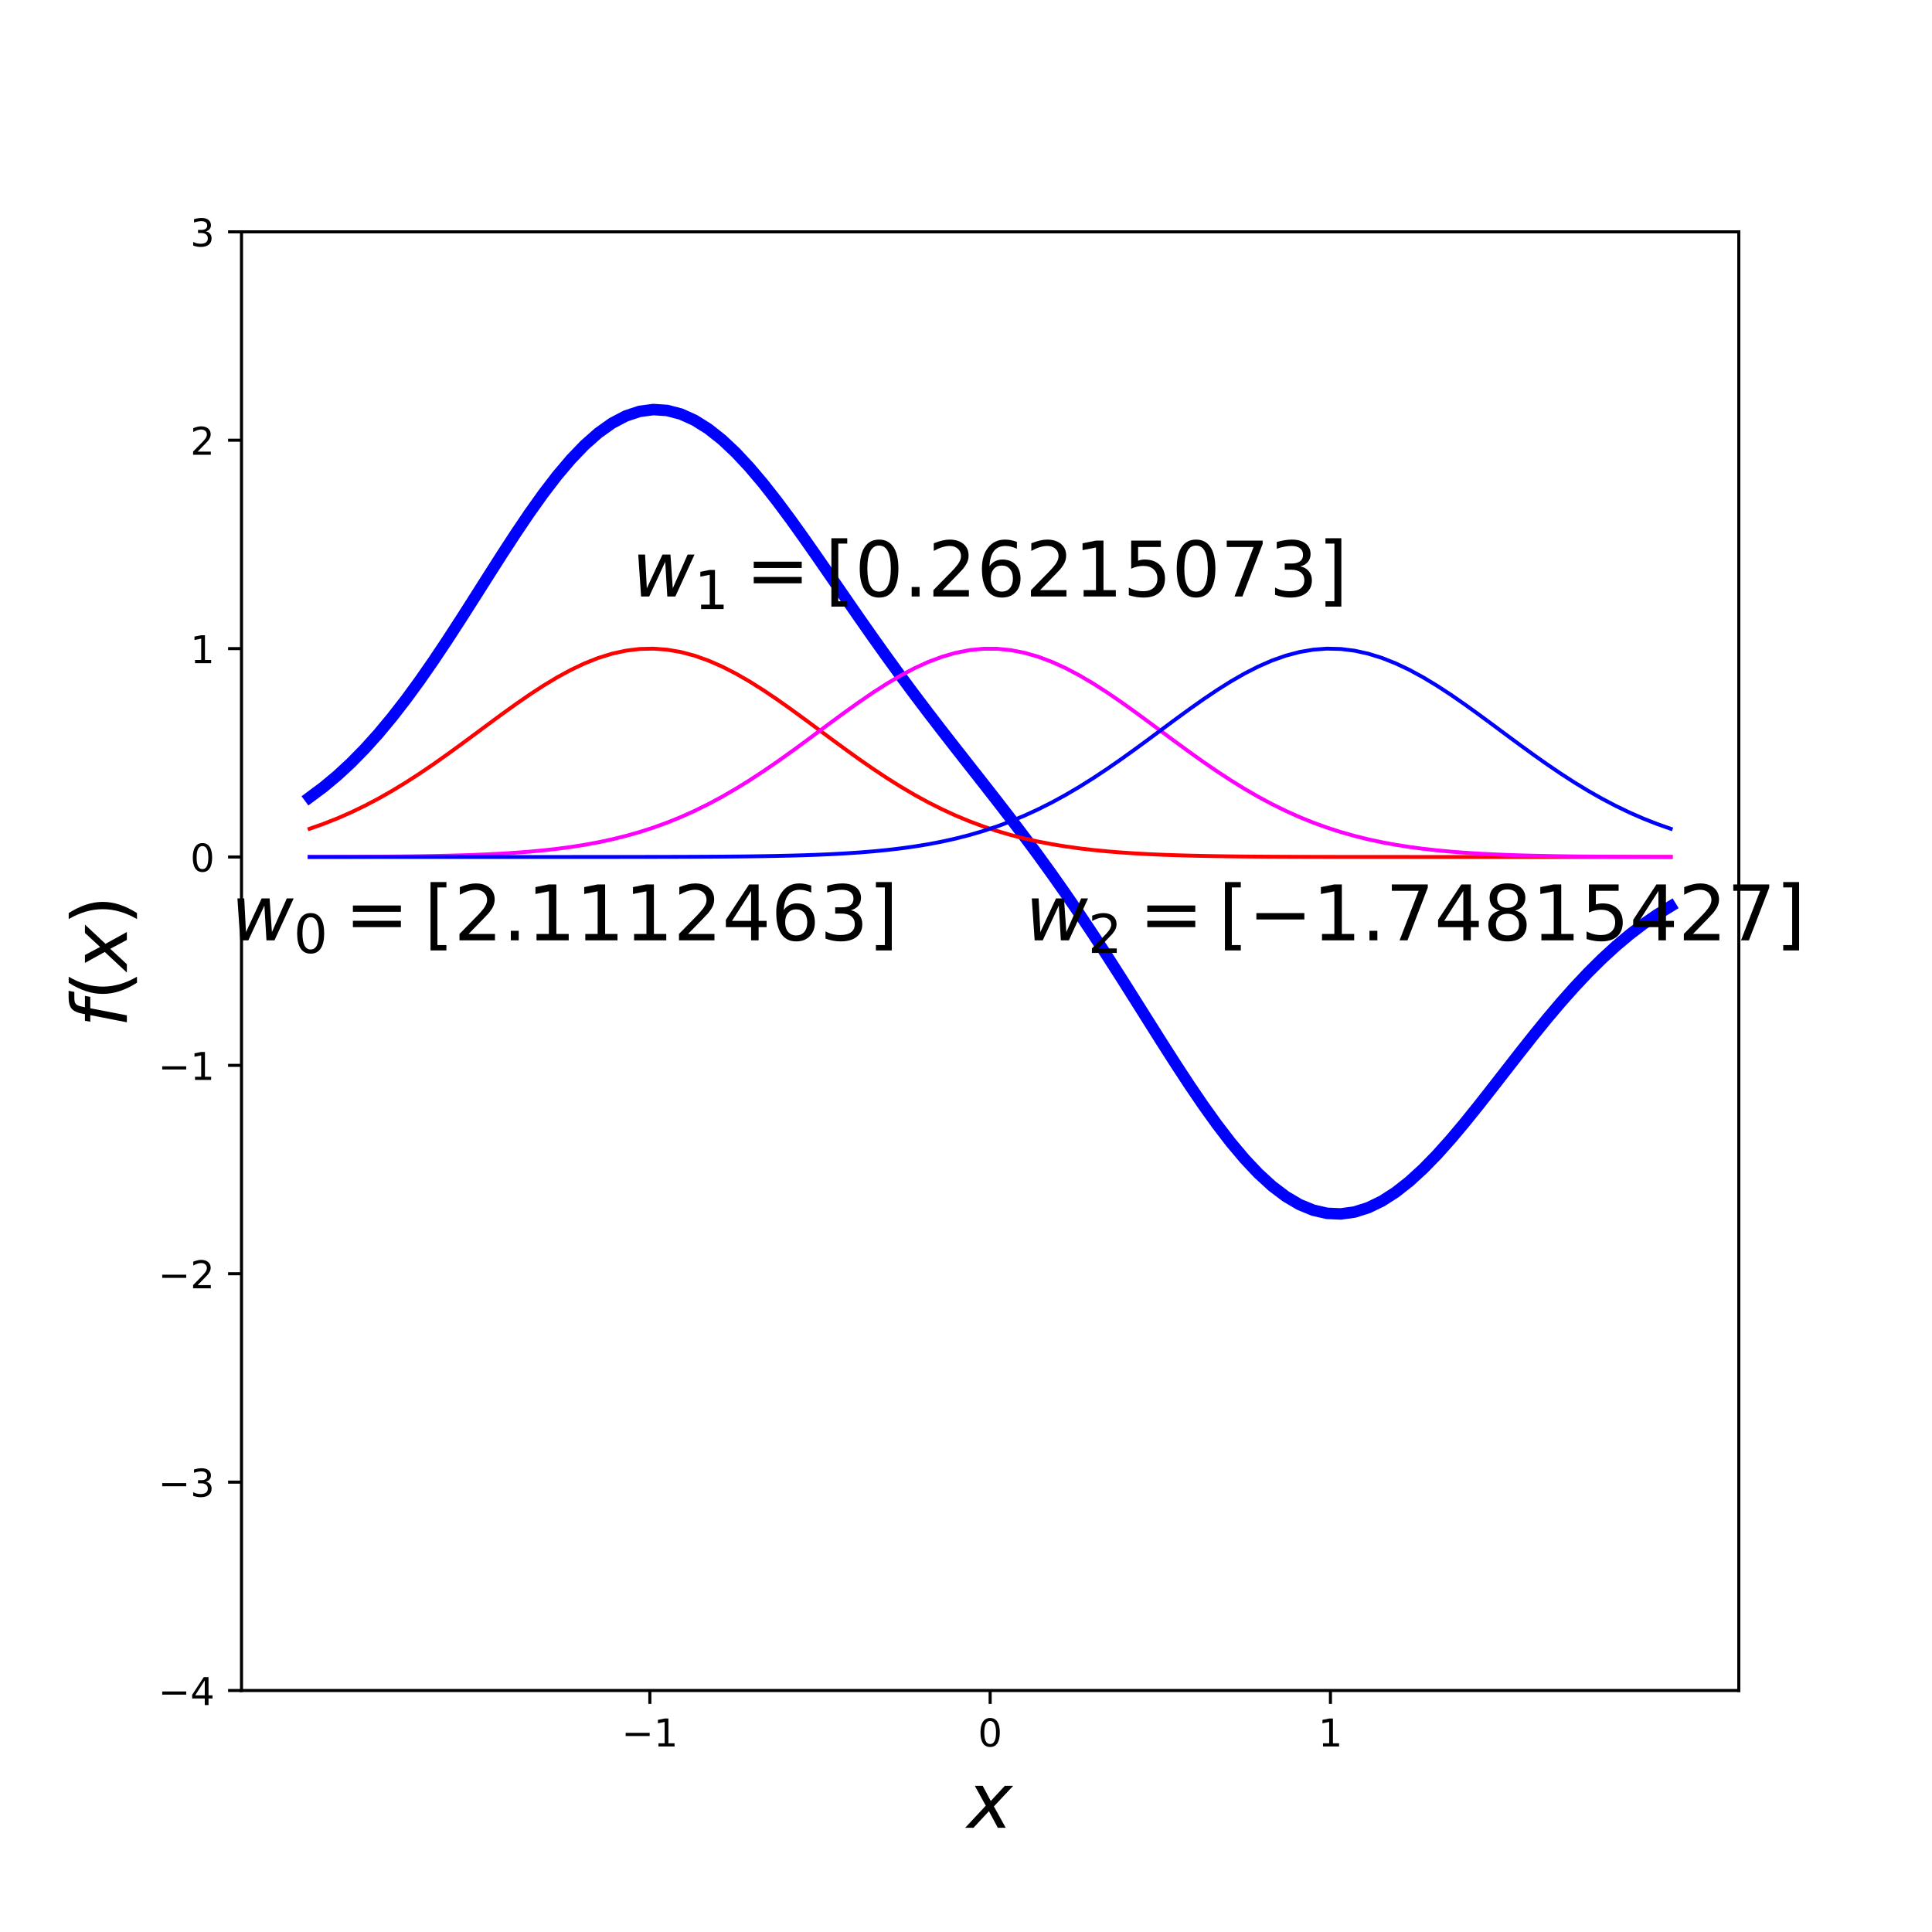
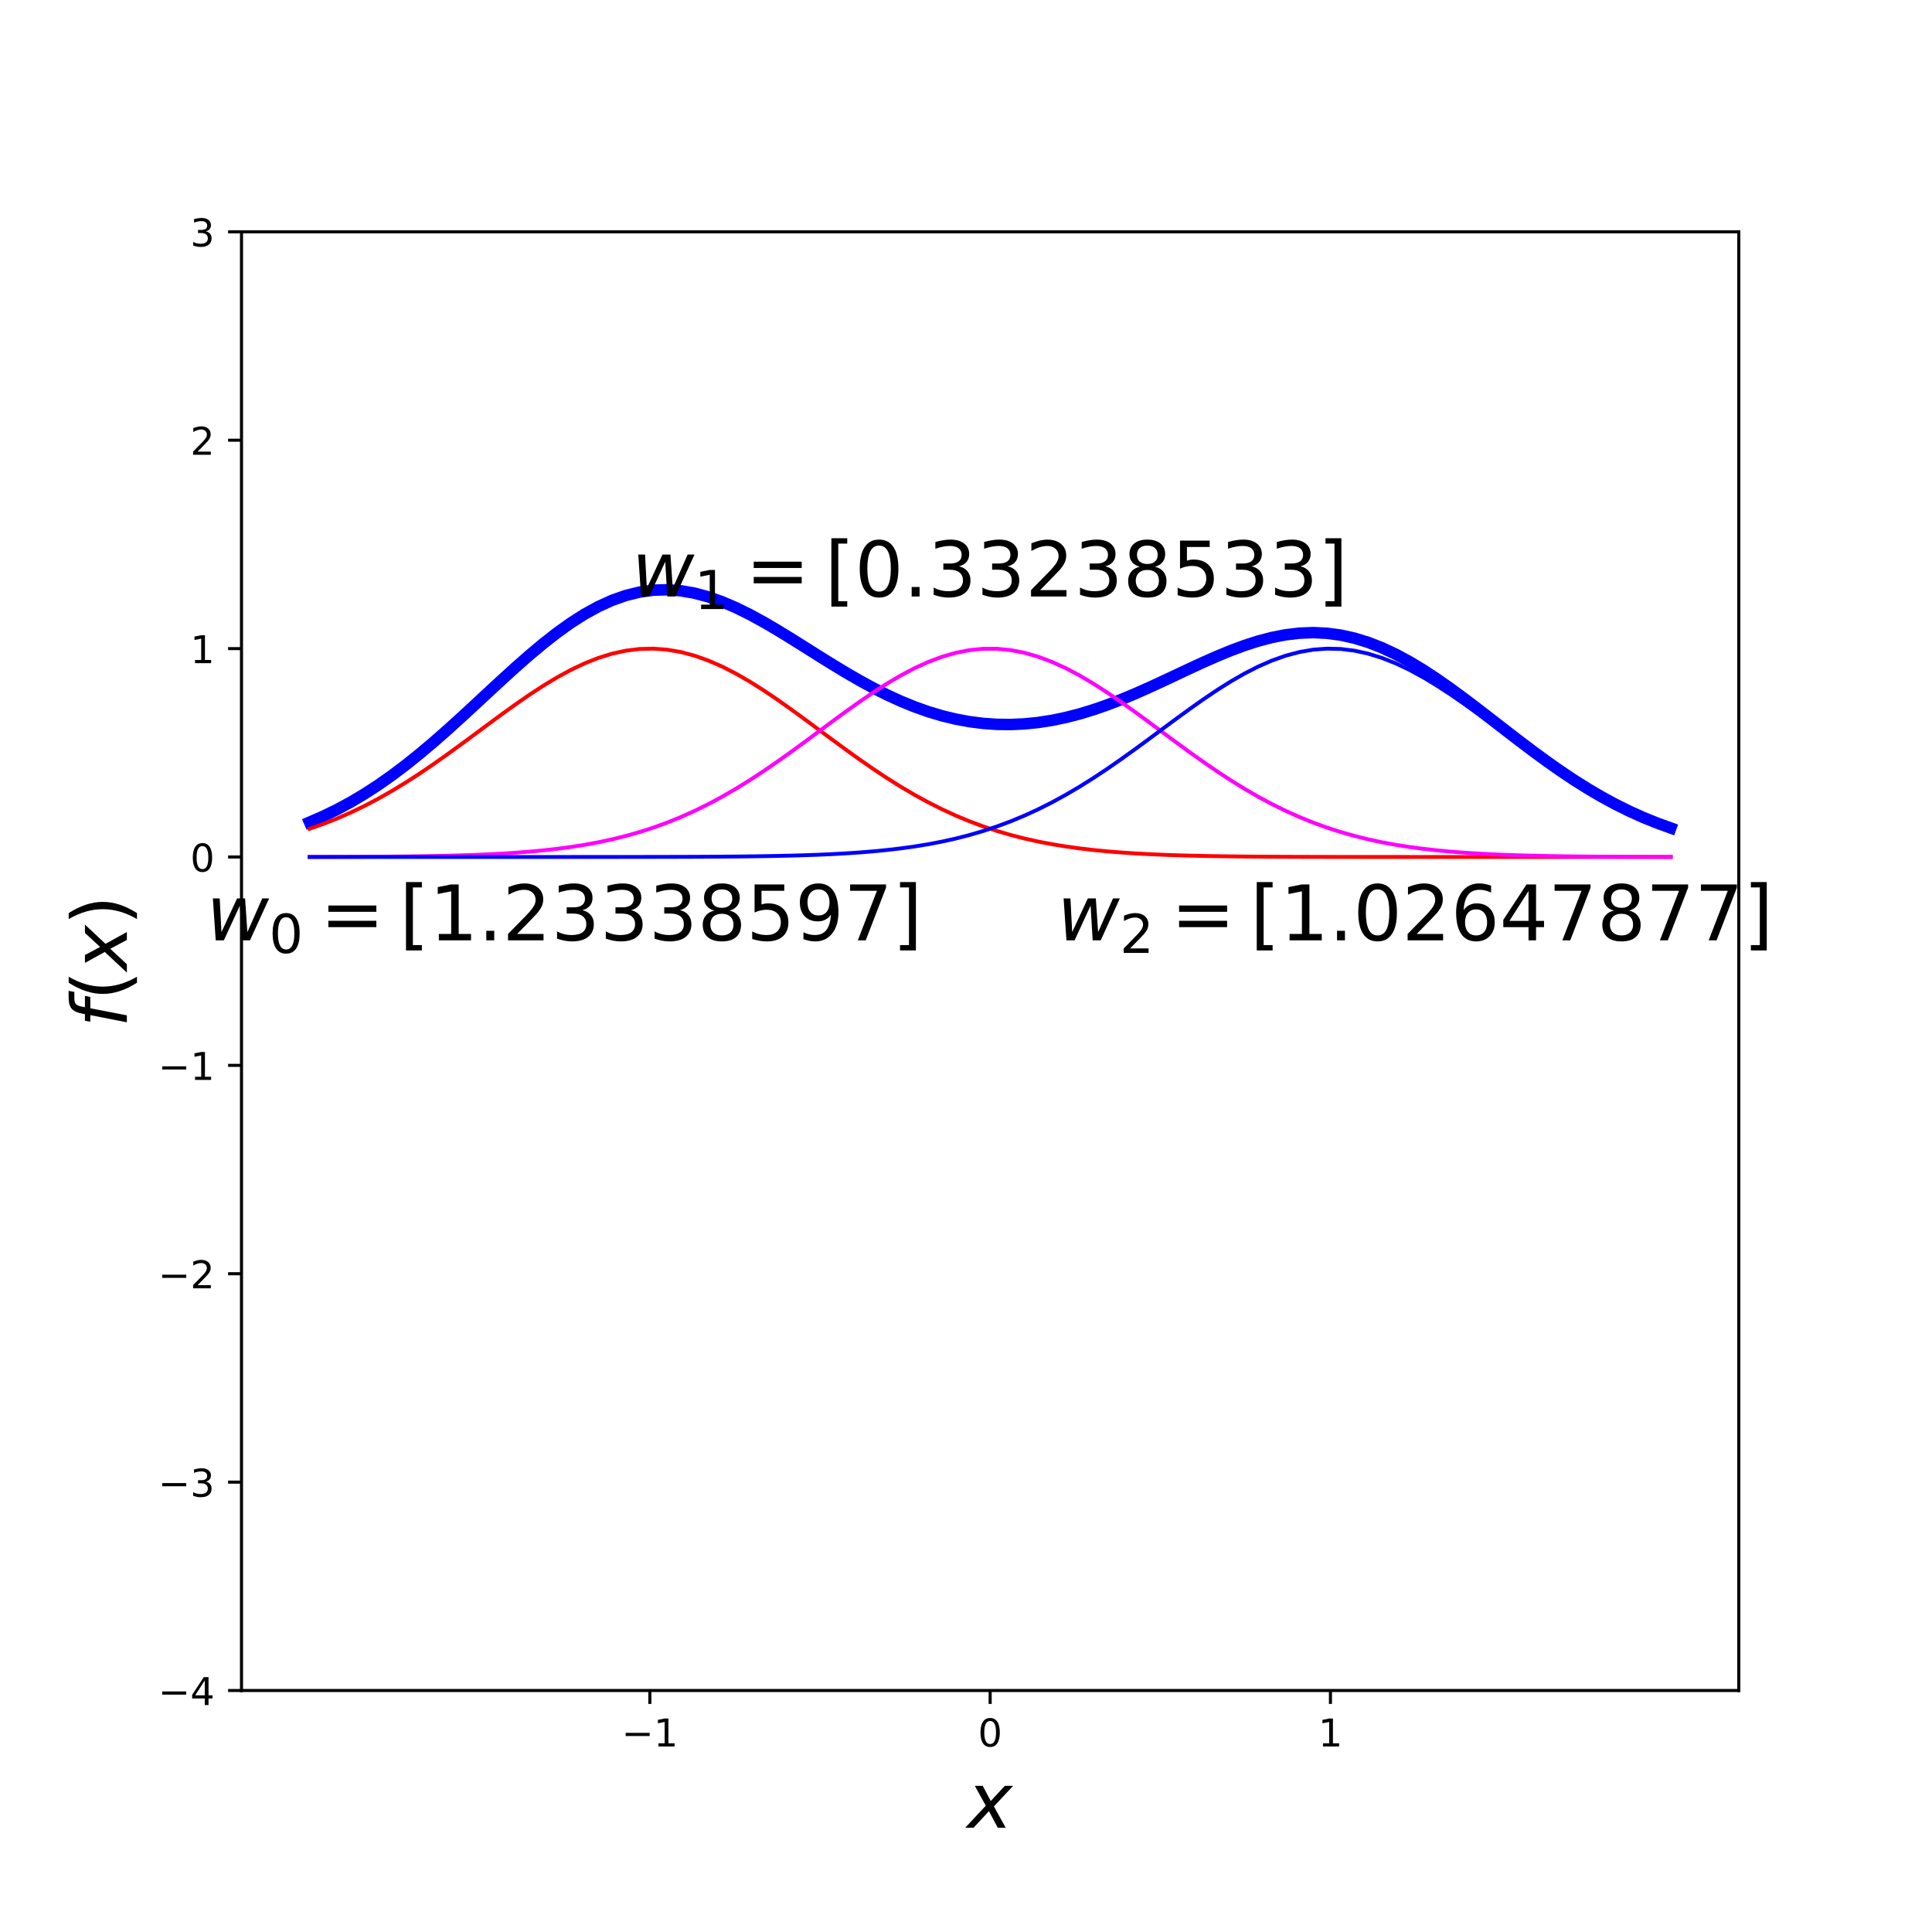
<svg xmlns="http://www.w3.org/2000/svg" xmlns:xlink="http://www.w3.org/1999/xlink" height="504pt" version="1.1" viewBox="0 0 504 504" width="504pt">
  <defs>
    <style type="text/css">
*{stroke-linecap:butt;stroke-linejoin:round;}
  </style>
  </defs>
  <g id="figure_1">
    <g id="patch_1">
      <path d="M 0 504  L 504 504  L 504 0  L 0 0  z " style="fill:none;" />
    </g>
    <g id="axes_1">
      <g id="patch_2">
        <path d="M 63 441  L 453.6 441  L 453.6 60.48  L 63 60.48  z " style="fill:none;" />
      </g>
      <g id="matplotlib.axis_1">
        <g id="xtick_1">
          <g id="line2d_1">
            <defs>
-               <path d="M 0 0  L 0 3.5  " id="me4addf4063" style="stroke:#000000;stroke-width:0.8;" />
-             </defs>
-             <g>
-               <use style="stroke:#000000;stroke-width:0.8;" x="169.527" xlink:href="#me4addf4063" y="441" />
+               <path d="M 0 0  L 0 3.5  " id="me2929692fe" style="stroke:#000000;stroke-width:0.8;" />
+             </defs>
+             <g>
+               <use style="stroke:#000000;stroke-width:0.8;" x="169.527" xlink:href="#me2929692fe" y="441" />
            </g>
          </g>
          <g id="text_1">
            <defs>
              <path d="M 10.594 35.5  L 73.188 35.5  L 73.188 27.203  L 10.594 27.203  z " id="DejaVuSans-2212" />
              <path d="M 12.406 8.297  L 28.516 8.297  L 28.516 63.922  L 10.984 60.406  L 10.984 69.391  L 28.422 72.906  L 38.281 72.906  L 38.281 8.297  L 54.391 8.297  L 54.391 0  L 12.406 0  z " id="DejaVuSans-31" />
            </defs>
            <g transform="translate(162.1562 455.5984)scale(0.1 -0.1)">
              <use xlink:href="#DejaVuSans-2212" />
              <use x="83.789" xlink:href="#DejaVuSans-31" />
            </g>
          </g>
        </g>
        <g id="xtick_2">
          <g id="line2d_2">
            <g>
-               <use style="stroke:#000000;stroke-width:0.8;" x="258.3" xlink:href="#me4addf4063" y="441" />
+               <use style="stroke:#000000;stroke-width:0.8;" x="258.3" xlink:href="#me2929692fe" y="441" />
            </g>
          </g>
          <g id="text_2">
            <defs>
              <path d="M 31.781 66.406  Q 24.172 66.406 20.328 58.906  Q 16.5 51.422 16.5 36.375  Q 16.5 21.391 20.328 13.891  Q 24.172 6.391 31.781 6.391  Q 39.453 6.391 43.281 13.891  Q 47.125 21.391 47.125 36.375  Q 47.125 51.422 43.281 58.906  Q 39.453 66.406 31.781 66.406  z M 31.781 74.219  Q 44.047 74.219 50.516 64.516  Q 56.984 54.828 56.984 36.375  Q 56.984 17.969 50.516 8.266  Q 44.047 -1.422 31.781 -1.422  Q 19.531 -1.422 13.062 8.266  Q 6.594 17.969 6.594 36.375  Q 6.594 54.828 13.062 64.516  Q 19.531 74.219 31.781 74.219  z " id="DejaVuSans-30" />
            </defs>
            <g transform="translate(255.1188 455.5984)scale(0.1 -0.1)">
              <use xlink:href="#DejaVuSans-30" />
            </g>
          </g>
        </g>
        <g id="xtick_3">
          <g id="line2d_3">
            <g>
-               <use style="stroke:#000000;stroke-width:0.8;" x="347.073" xlink:href="#me4addf4063" y="441" />
+               <use style="stroke:#000000;stroke-width:0.8;" x="347.073" xlink:href="#me2929692fe" y="441" />
            </g>
          </g>
          <g id="text_3">
            <g transform="translate(343.8915 455.5984)scale(0.1 -0.1)">
              <use xlink:href="#DejaVuSans-31" />
            </g>
          </g>
        </g>
        <g id="text_4">
          <defs>
            <path d="M 60.016 54.688  L 34.906 27.875  L 50.297 0  L 39.984 0  L 28.422 21.688  L 8.297 0  L -2.594 0  L 24.312 28.812  L 10.016 54.688  L 20.312 54.688  L 30.812 34.906  L 49.125 54.688  z " id="DejaVuSans-Oblique-78" />
          </defs>
          <g transform="translate(252.3 476.875)scale(0.2 -0.2)">
            <use transform="translate(0 0.3125)" xlink:href="#DejaVuSans-Oblique-78" />
          </g>
        </g>
      </g>
      <g id="matplotlib.axis_2">
        <g id="ytick_1">
          <g id="line2d_4">
            <defs>
-               <path d="M 0 0  L -3.5 0  " id="m71d988a371" style="stroke:#000000;stroke-width:0.8;" />
-             </defs>
-             <g>
-               <use style="stroke:#000000;stroke-width:0.8;" x="63" xlink:href="#m71d988a371" y="441" />
+               <path d="M 0 0  L -3.5 0  " id="m9511e34ce7" style="stroke:#000000;stroke-width:0.8;" />
+             </defs>
+             <g>
+               <use style="stroke:#000000;stroke-width:0.8;" x="63" xlink:href="#m9511e34ce7" y="441" />
            </g>
          </g>
          <g id="text_5">
            <defs>
              <path d="M 37.797 64.312  L 12.891 25.391  L 37.797 25.391  z M 35.203 72.906  L 47.609 72.906  L 47.609 25.391  L 58.016 25.391  L 58.016 17.188  L 47.609 17.188  L 47.609 0  L 37.797 0  L 37.797 17.188  L 4.891 17.188  L 4.891 26.703  z " id="DejaVuSans-34" />
            </defs>
            <g transform="translate(41.25781 444.7992)scale(0.1 -0.1)">
              <use xlink:href="#DejaVuSans-2212" />
              <use x="83.789" xlink:href="#DejaVuSans-34" />
            </g>
          </g>
        </g>
        <g id="ytick_2">
          <g id="line2d_5">
            <g>
-               <use style="stroke:#000000;stroke-width:0.8;" x="63" xlink:href="#m71d988a371" y="386.64" />
+               <use style="stroke:#000000;stroke-width:0.8;" x="63" xlink:href="#m9511e34ce7" y="386.64" />
            </g>
          </g>
          <g id="text_6">
            <defs>
              <path d="M 40.578 39.312  Q 47.656 37.797 51.625 33  Q 55.609 28.219 55.609 21.188  Q 55.609 10.406 48.188 4.484  Q 40.766 -1.422 27.094 -1.422  Q 22.516 -1.422 17.656 -0.516  Q 12.797 0.391 7.625 2.203  L 7.625 11.719  Q 11.719 9.328 16.594 8.109  Q 21.484 6.891 26.812 6.891  Q 36.078 6.891 40.938 10.547  Q 45.797 14.203 45.797 21.188  Q 45.797 27.641 41.281 31.266  Q 36.766 34.906 28.719 34.906  L 20.219 34.906  L 20.219 43.016  L 29.109 43.016  Q 36.375 43.016 40.234 45.922  Q 44.094 48.828 44.094 54.297  Q 44.094 59.906 40.109 62.906  Q 36.141 65.922 28.719 65.922  Q 24.656 65.922 20.016 65.031  Q 15.375 64.156 9.812 62.312  L 9.812 71.094  Q 15.438 72.656 20.344 73.438  Q 25.25 74.219 29.594 74.219  Q 40.828 74.219 47.359 69.109  Q 53.906 64.016 53.906 55.328  Q 53.906 49.266 50.438 45.094  Q 46.969 40.922 40.578 39.312  z " id="DejaVuSans-33" />
            </defs>
            <g transform="translate(41.25781 390.4392)scale(0.1 -0.1)">
              <use xlink:href="#DejaVuSans-2212" />
              <use x="83.789" xlink:href="#DejaVuSans-33" />
            </g>
          </g>
        </g>
        <g id="ytick_3">
          <g id="line2d_6">
            <g>
-               <use style="stroke:#000000;stroke-width:0.8;" x="63" xlink:href="#m71d988a371" y="332.28" />
+               <use style="stroke:#000000;stroke-width:0.8;" x="63" xlink:href="#m9511e34ce7" y="332.28" />
            </g>
          </g>
          <g id="text_7">
            <defs>
              <path d="M 19.188 8.297  L 53.609 8.297  L 53.609 0  L 7.328 0  L 7.328 8.297  Q 12.938 14.109 22.625 23.891  Q 32.328 33.688 34.812 36.531  Q 39.547 41.844 41.422 45.531  Q 43.312 49.219 43.312 52.781  Q 43.312 58.594 39.234 62.25  Q 35.156 65.922 28.609 65.922  Q 23.969 65.922 18.812 64.312  Q 13.672 62.703 7.812 59.422  L 7.812 69.391  Q 13.766 71.781 18.938 73  Q 24.125 74.219 28.422 74.219  Q 39.75 74.219 46.484 68.547  Q 53.219 62.891 53.219 53.422  Q 53.219 48.922 51.531 44.891  Q 49.859 40.875 45.406 35.406  Q 44.188 33.984 37.641 27.219  Q 31.109 20.453 19.188 8.297  z " id="DejaVuSans-32" />
            </defs>
            <g transform="translate(41.25781 336.0792)scale(0.1 -0.1)">
              <use xlink:href="#DejaVuSans-2212" />
              <use x="83.789" xlink:href="#DejaVuSans-32" />
            </g>
          </g>
        </g>
        <g id="ytick_4">
          <g id="line2d_7">
            <g>
-               <use style="stroke:#000000;stroke-width:0.8;" x="63" xlink:href="#m71d988a371" y="277.92" />
+               <use style="stroke:#000000;stroke-width:0.8;" x="63" xlink:href="#m9511e34ce7" y="277.92" />
            </g>
          </g>
          <g id="text_8">
            <g transform="translate(41.25781 281.7192)scale(0.1 -0.1)">
              <use xlink:href="#DejaVuSans-2212" />
              <use x="83.789" xlink:href="#DejaVuSans-31" />
            </g>
          </g>
        </g>
        <g id="ytick_5">
          <g id="line2d_8">
            <g>
-               <use style="stroke:#000000;stroke-width:0.8;" x="63" xlink:href="#m71d988a371" y="223.56" />
+               <use style="stroke:#000000;stroke-width:0.8;" x="63" xlink:href="#m9511e34ce7" y="223.56" />
            </g>
          </g>
          <g id="text_9">
            <g transform="translate(49.6375 227.3592)scale(0.1 -0.1)">
              <use xlink:href="#DejaVuSans-30" />
            </g>
          </g>
        </g>
        <g id="ytick_6">
          <g id="line2d_9">
            <g>
-               <use style="stroke:#000000;stroke-width:0.8;" x="63" xlink:href="#m71d988a371" y="169.2" />
+               <use style="stroke:#000000;stroke-width:0.8;" x="63" xlink:href="#m9511e34ce7" y="169.2" />
            </g>
          </g>
          <g id="text_10">
            <g transform="translate(49.6375 172.9992)scale(0.1 -0.1)">
              <use xlink:href="#DejaVuSans-31" />
            </g>
          </g>
        </g>
        <g id="ytick_7">
          <g id="line2d_10">
            <g>
-               <use style="stroke:#000000;stroke-width:0.8;" x="63" xlink:href="#m71d988a371" y="114.84" />
+               <use style="stroke:#000000;stroke-width:0.8;" x="63" xlink:href="#m9511e34ce7" y="114.84" />
            </g>
          </g>
          <g id="text_11">
            <g transform="translate(49.6375 118.6392)scale(0.1 -0.1)">
              <use xlink:href="#DejaVuSans-32" />
            </g>
          </g>
        </g>
        <g id="ytick_8">
          <g id="line2d_11">
            <g>
-               <use style="stroke:#000000;stroke-width:0.8;" x="63" xlink:href="#m71d988a371" y="60.48" />
+               <use style="stroke:#000000;stroke-width:0.8;" x="63" xlink:href="#m9511e34ce7" y="60.48" />
            </g>
          </g>
          <g id="text_12">
            <g transform="translate(49.6375 64.27922)scale(0.1 -0.1)">
              <use xlink:href="#DejaVuSans-33" />
            </g>
          </g>
        </g>
        <g id="text_13">
          <defs>
            <path d="M 47.797 75.984  L 46.391 68.5  L 37.797 68.5  Q 32.906 68.5 30.688 66.578  Q 28.469 64.656 27.391 59.516  L 26.422 54.688  L 41.219 54.688  L 39.891 47.703  L 25.094 47.703  L 15.828 0  L 6.781 0  L 16.109 47.703  L 7.516 47.703  L 8.797 54.688  L 17.391 54.688  L 18.109 58.5  Q 19.969 68.172 24.625 72.078  Q 29.297 75.984 39.312 75.984  z " id="DejaVuSans-Oblique-66" />
            <path d="M 31 75.875  Q 24.469 64.656 21.281 53.656  Q 18.109 42.672 18.109 31.391  Q 18.109 20.125 21.312 9.062  Q 24.516 -2 31 -13.188  L 23.188 -13.188  Q 15.875 -1.703 12.234 9.375  Q 8.594 20.453 8.594 31.391  Q 8.594 42.281 12.203 53.312  Q 15.828 64.359 23.188 75.875  z " id="DejaVuSans-28" />
            <path d="M 8.016 75.875  L 15.828 75.875  Q 23.141 64.359 26.781 53.312  Q 30.422 42.281 30.422 31.391  Q 30.422 20.453 26.781 9.375  Q 23.141 -1.703 15.828 -13.188  L 8.016 -13.188  Q 14.5 -2 17.703 9.062  Q 20.906 20.125 20.906 31.391  Q 20.906 42.672 17.703 53.656  Q 14.5 64.656 8.016 75.875  z " id="DejaVuSans-29" />
          </defs>
          <g transform="translate(33.09844 268.04)rotate(-90)scale(0.2 -0.2)">
            <use transform="translate(0 0.015625)" xlink:href="#DejaVuSans-Oblique-66" />
            <use transform="translate(35.20508 0.015625)" xlink:href="#DejaVuSans-28" />
            <use transform="translate(74.21875 0.015625)" xlink:href="#DejaVuSans-Oblique-78" />
            <use transform="translate(133.3984 0.015625)" xlink:href="#DejaVuSans-29" />
          </g>
        </g>
      </g>
      <g id="line2d_12">
-         <path clip-path="url(#pdf6bdf458b)" d="M 80.755 208.023  L 84.341 205.356  L 87.928 202.371  L 91.515 199.055  L 95.102 195.405  L 98.688 191.422  L 102.275 187.112  L 105.862 182.494  L 109.449 177.59  L 113.036 172.433  L 116.622 167.067  L 120.209 161.541  L 123.796 155.915  L 127.383 150.254  L 130.969 144.631  L 134.556 139.124  L 138.143 133.813  L 141.73 128.779  L 145.317 124.101  L 148.903 119.857  L 152.49 116.118  L 156.077 112.947  L 159.664 110.398  L 163.25 108.513  L 166.837 107.323  L 170.424 106.843  L 174.011 107.076  L 177.598 108.01  L 181.184 109.621  L 184.771 111.87  L 188.358 114.711  L 191.945 118.085  L 195.531 121.928  L 199.118 126.17  L 202.705 130.741  L 206.292 135.567  L 209.879 140.58  L 213.465 145.715  L 217.052 150.912  L 220.639 156.121  L 224.226 161.3  L 227.812 166.415  L 231.399 171.446  L 234.986 176.379  L 238.573 181.212  L 242.16 185.952  L 245.746 190.613  L 249.333 195.215  L 252.92 199.784  L 256.507 204.348  L 260.093 208.938  L 263.68 213.584  L 267.267 218.312  L 270.854 223.147  L 274.44 228.108  L 278.027 233.206  L 281.614 238.446  L 285.201 243.823  L 288.788 249.325  L 292.374 254.928  L 295.961 260.601  L 299.548 266.304  L 303.135 271.988  L 306.721 277.597  L 310.308 283.071  L 313.895 288.345  L 317.482 293.352  L 321.069 298.023  L 324.655 302.294  L 328.242 306.102  L 331.829 309.391  L 335.416 312.111  L 339.002 314.225  L 342.589 315.7  L 346.176 316.521  L 349.763 316.68  L 353.35 316.184  L 356.936 315.05  L 360.523 313.309  L 364.11 311.002  L 367.697 308.177  L 371.283 304.892  L 374.87 301.212  L 378.457 297.204  L 382.044 292.939  L 385.631 288.489  L 389.217 283.922  L 392.804 279.307  L 396.391 274.707  L 399.978 270.178  L 403.564 265.771  L 407.151 261.53  L 410.738 257.492  L 414.325 253.685  L 417.912 250.131  L 421.498 246.843  L 425.085 243.828  L 428.672 241.089  L 432.259 238.621  L 435.845 236.416  " style="fill:none;stroke:#0000ff;stroke-linecap:square;stroke-width:3;" />
+         <path clip-path="url(#pbba453e1f7)" d="M 80.755 214.48  L 84.341 212.921  L 87.928 211.175  L 91.515 209.236  L 95.102 207.101  L 98.688 204.77  L 102.275 202.247  L 105.862 199.542  L 109.449 196.669  L 113.036 193.646  L 116.622 190.497  L 120.209 187.251  L 123.796 183.943  L 127.383 180.608  L 130.969 177.29  L 134.556 174.032  L 138.143 170.879  L 141.73 167.877  L 145.317 165.071  L 148.903 162.504  L 152.49 160.217  L 156.077 158.243  L 159.664 156.611  L 163.25 155.345  L 166.837 154.459  L 170.424 153.961  L 174.011 153.849  L 177.598 154.114  L 181.184 154.74  L 184.771 155.701  L 188.358 156.969  L 191.945 158.507  L 195.531 160.274  L 199.118 162.229  L 202.705 164.327  L 206.292 166.522  L 209.879 168.772  L 213.465 171.034  L 217.052 173.268  L 220.639 175.438  L 224.226 177.514  L 227.812 179.468  L 231.399 181.276  L 234.986 182.919  L 238.573 184.383  L 242.16 185.656  L 245.746 186.73  L 249.333 187.6  L 252.92 188.263  L 256.507 188.717  L 260.093 188.963  L 263.68 189.003  L 267.267 188.838  L 270.854 188.474  L 274.44 187.916  L 278.027 187.17  L 281.614 186.246  L 285.201 185.156  L 288.788 183.913  L 292.374 182.534  L 295.961 181.04  L 299.548 179.454  L 303.135 177.803  L 306.721 176.118  L 310.308 174.43  L 313.895 172.776  L 317.482 171.192  L 321.069 169.715  L 324.655 168.382  L 328.242 167.23  L 331.829 166.291  L 335.416 165.595  L 339.002 165.17  L 342.589 165.034  L 346.176 165.202  L 349.763 165.683  L 353.35 166.479  L 356.936 167.583  L 360.523 168.984  L 364.11 170.665  L 367.697 172.6  L 371.283 174.763  L 374.87 177.121  L 378.457 179.638  L 382.044 182.278  L 385.631 185.003  L 389.217 187.775  L 392.804 190.558  L 396.391 193.318  L 399.978 196.025  L 403.564 198.65  L 407.151 201.169  L 410.738 203.563  L 414.325 205.816  L 417.912 207.917  L 421.498 209.858  L 425.085 211.636  L 428.672 213.251  L 432.259 214.704  L 435.845 216.002  " style="fill:none;stroke:#0000ff;stroke-linecap:square;stroke-width:3;" />
      </g>
      <g id="line2d_13">
-         <path clip-path="url(#pdf6bdf458b)" d="M 80.755 216.203  L 84.341 214.941  L 87.928 213.528  L 91.515 211.959  L 95.102 210.232  L 98.688 208.348  L 102.275 206.31  L 105.862 204.127  L 109.449 201.81  L 113.036 199.376  L 116.622 196.843  L 120.209 194.238  L 123.796 191.588  L 127.383 188.925  L 130.969 186.285  L 134.556 183.705  L 138.143 181.223  L 141.73 178.88  L 145.317 176.714  L 148.903 174.762  L 152.49 173.061  L 156.077 171.639  L 159.664 170.526  L 163.25 169.741  L 166.837 169.3  L 170.424 169.211  L 174.011 169.477  L 177.598 170.091  L 181.184 171.043  L 184.771 172.313  L 188.358 173.878  L 191.945 175.709  L 195.531 177.772  L 199.118 180.032  L 202.705 182.449  L 206.292 184.985  L 209.879 187.6  L 213.465 190.256  L 217.052 192.916  L 220.639 195.548  L 224.226 198.12  L 227.812 200.606  L 231.399 202.985  L 234.986 205.236  L 238.573 207.348  L 242.16 209.31  L 245.746 211.115  L 249.333 212.763  L 252.92 214.254  L 256.507 215.591  L 260.093 216.78  L 263.68 217.829  L 267.267 218.748  L 270.854 219.545  L 274.44 220.232  L 278.027 220.82  L 281.614 221.318  L 285.201 221.738  L 288.788 222.089  L 292.374 222.38  L 295.961 222.619  L 299.548 222.815  L 303.135 222.974  L 306.721 223.102  L 310.308 223.205  L 313.895 223.286  L 317.482 223.35  L 321.069 223.4  L 324.655 223.439  L 328.242 223.469  L 331.829 223.492  L 335.416 223.51  L 339.002 223.523  L 342.589 223.533  L 346.176 223.54  L 349.763 223.546  L 353.35 223.55  L 356.936 223.553  L 360.523 223.555  L 364.11 223.556  L 367.697 223.557  L 371.283 223.558  L 374.87 223.559  L 378.457 223.559  L 382.044 223.559  L 385.631 223.56  L 389.217 223.56  L 392.804 223.56  L 396.391 223.56  L 399.978 223.56  L 403.564 223.56  L 407.151 223.56  L 410.738 223.56  L 414.325 223.56  L 417.912 223.56  L 421.498 223.56  L 425.085 223.56  L 428.672 223.56  L 432.259 223.56  L 435.845 223.56  " style="fill:none;stroke:#ff0000;stroke-linecap:square;" />
+         <path clip-path="url(#pbba453e1f7)" d="M 80.755 216.203  L 84.341 214.941  L 87.928 213.528  L 91.515 211.959  L 95.102 210.232  L 98.688 208.348  L 102.275 206.31  L 105.862 204.127  L 109.449 201.81  L 113.036 199.376  L 116.622 196.843  L 120.209 194.238  L 123.796 191.588  L 127.383 188.925  L 130.969 186.285  L 134.556 183.705  L 138.143 181.223  L 141.73 178.88  L 145.317 176.714  L 148.903 174.762  L 152.49 173.061  L 156.077 171.639  L 159.664 170.526  L 163.25 169.741  L 166.837 169.3  L 170.424 169.211  L 174.011 169.477  L 177.598 170.091  L 181.184 171.043  L 184.771 172.313  L 188.358 173.878  L 191.945 175.709  L 195.531 177.772  L 199.118 180.032  L 202.705 182.449  L 206.292 184.985  L 209.879 187.6  L 213.465 190.256  L 217.052 192.916  L 220.639 195.548  L 224.226 198.12  L 227.812 200.606  L 231.399 202.985  L 234.986 205.236  L 238.573 207.348  L 242.16 209.31  L 245.746 211.115  L 249.333 212.763  L 252.92 214.254  L 256.507 215.591  L 260.093 216.78  L 263.68 217.829  L 267.267 218.748  L 270.854 219.545  L 274.44 220.232  L 278.027 220.82  L 281.614 221.318  L 285.201 221.738  L 288.788 222.089  L 292.374 222.38  L 295.961 222.619  L 299.548 222.815  L 303.135 222.974  L 306.721 223.102  L 310.308 223.205  L 313.895 223.286  L 317.482 223.35  L 321.069 223.4  L 324.655 223.439  L 328.242 223.469  L 331.829 223.492  L 335.416 223.51  L 339.002 223.523  L 342.589 223.533  L 346.176 223.54  L 349.763 223.546  L 353.35 223.55  L 356.936 223.553  L 360.523 223.555  L 364.11 223.556  L 367.697 223.557  L 371.283 223.558  L 374.87 223.559  L 378.457 223.559  L 382.044 223.559  L 385.631 223.56  L 389.217 223.56  L 392.804 223.56  L 396.391 223.56  L 399.978 223.56  L 403.564 223.56  L 407.151 223.56  L 410.738 223.56  L 414.325 223.56  L 417.912 223.56  L 421.498 223.56  L 425.085 223.56  L 428.672 223.56  L 432.259 223.56  L 435.845 223.56  " style="fill:none;stroke:#ff0000;stroke-linecap:square;" />
      </g>
      <g id="line2d_14">
-         <path clip-path="url(#pdf6bdf458b)" d="M 80.755 223.542  L 84.341 223.535  L 87.928 223.526  L 91.515 223.513  L 95.102 223.497  L 98.688 223.475  L 102.275 223.447  L 105.862 223.411  L 109.449 223.364  L 113.036 223.303  L 116.622 223.227  L 120.209 223.13  L 123.796 223.009  L 127.383 222.858  L 130.969 222.672  L 134.556 222.444  L 138.143 222.167  L 141.73 221.832  L 145.317 221.43  L 148.903 220.953  L 152.49 220.388  L 156.077 219.727  L 159.664 218.958  L 163.25 218.071  L 166.837 217.055  L 170.424 215.901  L 174.011 214.602  L 177.598 213.15  L 181.184 211.542  L 184.771 209.776  L 188.358 207.853  L 191.945 205.778  L 195.531 203.56  L 199.118 201.212  L 202.705 198.751  L 206.292 196.198  L 209.879 193.578  L 213.465 190.922  L 217.052 188.262  L 220.639 185.633  L 224.226 183.074  L 227.812 180.623  L 231.399 178.32  L 234.986 176.204  L 238.573 174.312  L 242.16 172.678  L 245.746 171.331  L 249.333 170.298  L 252.92 169.598  L 256.507 169.244  L 260.093 169.244  L 263.68 169.598  L 267.267 170.298  L 270.854 171.331  L 274.44 172.678  L 278.027 174.312  L 281.614 176.204  L 285.201 178.32  L 288.788 180.623  L 292.374 183.074  L 295.961 185.633  L 299.548 188.262  L 303.135 190.922  L 306.721 193.578  L 310.308 196.198  L 313.895 198.751  L 317.482 201.212  L 321.069 203.56  L 324.655 205.778  L 328.242 207.853  L 331.829 209.776  L 335.416 211.542  L 339.002 213.15  L 342.589 214.602  L 346.176 215.901  L 349.763 217.055  L 353.35 218.071  L 356.936 218.958  L 360.523 219.727  L 364.11 220.388  L 367.697 220.953  L 371.283 221.43  L 374.87 221.832  L 378.457 222.167  L 382.044 222.444  L 385.631 222.672  L 389.217 222.858  L 392.804 223.009  L 396.391 223.13  L 399.978 223.227  L 403.564 223.303  L 407.151 223.364  L 410.738 223.411  L 414.325 223.447  L 417.912 223.475  L 421.498 223.497  L 425.085 223.513  L 428.672 223.526  L 432.259 223.535  L 435.845 223.542  " style="fill:none;stroke:#ff00ff;stroke-linecap:square;" />
+         <path clip-path="url(#pbba453e1f7)" d="M 80.755 223.542  L 84.341 223.535  L 87.928 223.526  L 91.515 223.513  L 95.102 223.497  L 98.688 223.475  L 102.275 223.447  L 105.862 223.411  L 109.449 223.364  L 113.036 223.303  L 116.622 223.227  L 120.209 223.13  L 123.796 223.009  L 127.383 222.858  L 130.969 222.672  L 134.556 222.444  L 138.143 222.167  L 141.73 221.832  L 145.317 221.43  L 148.903 220.953  L 152.49 220.388  L 156.077 219.727  L 159.664 218.958  L 163.25 218.071  L 166.837 217.055  L 170.424 215.901  L 174.011 214.602  L 177.598 213.15  L 181.184 211.542  L 184.771 209.776  L 188.358 207.853  L 191.945 205.778  L 195.531 203.56  L 199.118 201.212  L 202.705 198.751  L 206.292 196.198  L 209.879 193.578  L 213.465 190.922  L 217.052 188.262  L 220.639 185.633  L 224.226 183.074  L 227.812 180.623  L 231.399 178.32  L 234.986 176.204  L 238.573 174.312  L 242.16 172.678  L 245.746 171.331  L 249.333 170.298  L 252.92 169.598  L 256.507 169.244  L 260.093 169.244  L 263.68 169.598  L 267.267 170.298  L 270.854 171.331  L 274.44 172.678  L 278.027 174.312  L 281.614 176.204  L 285.201 178.32  L 288.788 180.623  L 292.374 183.074  L 295.961 185.633  L 299.548 188.262  L 303.135 190.922  L 306.721 193.578  L 310.308 196.198  L 313.895 198.751  L 317.482 201.212  L 321.069 203.56  L 324.655 205.778  L 328.242 207.853  L 331.829 209.776  L 335.416 211.542  L 339.002 213.15  L 342.589 214.602  L 346.176 215.901  L 349.763 217.055  L 353.35 218.071  L 356.936 218.958  L 360.523 219.727  L 364.11 220.388  L 367.697 220.953  L 371.283 221.43  L 374.87 221.832  L 378.457 222.167  L 382.044 222.444  L 385.631 222.672  L 389.217 222.858  L 392.804 223.009  L 396.391 223.13  L 399.978 223.227  L 403.564 223.303  L 407.151 223.364  L 410.738 223.411  L 414.325 223.447  L 417.912 223.475  L 421.498 223.497  L 425.085 223.513  L 428.672 223.526  L 432.259 223.535  L 435.845 223.542  " style="fill:none;stroke:#ff00ff;stroke-linecap:square;" />
      </g>
      <g id="line2d_15">
-         <path clip-path="url(#pdf6bdf458b)" d="M 80.755 223.56  L 84.341 223.56  L 87.928 223.56  L 91.515 223.56  L 95.102 223.56  L 98.688 223.56  L 102.275 223.56  L 105.862 223.56  L 109.449 223.56  L 113.036 223.56  L 116.622 223.56  L 120.209 223.56  L 123.796 223.56  L 127.383 223.56  L 130.969 223.56  L 134.556 223.559  L 138.143 223.559  L 141.73 223.559  L 145.317 223.558  L 148.903 223.557  L 152.49 223.556  L 156.077 223.555  L 159.664 223.553  L 163.25 223.55  L 166.837 223.546  L 170.424 223.54  L 174.011 223.533  L 177.598 223.523  L 181.184 223.51  L 184.771 223.492  L 188.358 223.469  L 191.945 223.439  L 195.531 223.4  L 199.118 223.35  L 202.705 223.286  L 206.292 223.205  L 209.879 223.102  L 213.465 222.974  L 217.052 222.815  L 220.639 222.619  L 224.226 222.38  L 227.812 222.089  L 231.399 221.738  L 234.986 221.318  L 238.573 220.82  L 242.16 220.232  L 245.746 219.545  L 249.333 218.748  L 252.92 217.829  L 256.507 216.78  L 260.093 215.591  L 263.68 214.254  L 267.267 212.763  L 270.854 211.115  L 274.44 209.31  L 278.027 207.348  L 281.614 205.236  L 285.201 202.985  L 288.788 200.606  L 292.374 198.12  L 295.961 195.548  L 299.548 192.916  L 303.135 190.256  L 306.721 187.6  L 310.308 184.985  L 313.895 182.449  L 317.482 180.032  L 321.069 177.772  L 324.655 175.709  L 328.242 173.878  L 331.829 172.313  L 335.416 171.043  L 339.002 170.091  L 342.589 169.477  L 346.176 169.211  L 349.763 169.3  L 353.35 169.741  L 356.936 170.526  L 360.523 171.639  L 364.11 173.061  L 367.697 174.762  L 371.283 176.714  L 374.87 178.88  L 378.457 181.223  L 382.044 183.705  L 385.631 186.285  L 389.217 188.925  L 392.804 191.588  L 396.391 194.238  L 399.978 196.843  L 403.564 199.376  L 407.151 201.81  L 410.738 204.127  L 414.325 206.31  L 417.912 208.348  L 421.498 210.232  L 425.085 211.959  L 428.672 213.528  L 432.259 214.941  L 435.845 216.203  " style="fill:none;stroke:#0000ff;stroke-linecap:square;" />
+         <path clip-path="url(#pbba453e1f7)" d="M 80.755 223.56  L 84.341 223.56  L 87.928 223.56  L 91.515 223.56  L 95.102 223.56  L 98.688 223.56  L 102.275 223.56  L 105.862 223.56  L 109.449 223.56  L 113.036 223.56  L 116.622 223.56  L 120.209 223.56  L 123.796 223.56  L 127.383 223.56  L 130.969 223.56  L 134.556 223.559  L 138.143 223.559  L 141.73 223.559  L 145.317 223.558  L 148.903 223.557  L 152.49 223.556  L 156.077 223.555  L 159.664 223.553  L 163.25 223.55  L 166.837 223.546  L 170.424 223.54  L 174.011 223.533  L 177.598 223.523  L 181.184 223.51  L 184.771 223.492  L 188.358 223.469  L 191.945 223.439  L 195.531 223.4  L 199.118 223.35  L 202.705 223.286  L 206.292 223.205  L 209.879 223.102  L 213.465 222.974  L 217.052 222.815  L 220.639 222.619  L 224.226 222.38  L 227.812 222.089  L 231.399 221.738  L 234.986 221.318  L 238.573 220.82  L 242.16 220.232  L 245.746 219.545  L 249.333 218.748  L 252.92 217.829  L 256.507 216.78  L 260.093 215.591  L 263.68 214.254  L 267.267 212.763  L 270.854 211.115  L 274.44 209.31  L 278.027 207.348  L 281.614 205.236  L 285.201 202.985  L 288.788 200.606  L 292.374 198.12  L 295.961 195.548  L 299.548 192.916  L 303.135 190.256  L 306.721 187.6  L 310.308 184.985  L 313.895 182.449  L 317.482 180.032  L 321.069 177.772  L 324.655 175.709  L 328.242 173.878  L 331.829 172.313  L 335.416 171.043  L 339.002 170.091  L 342.589 169.477  L 346.176 169.211  L 349.763 169.3  L 353.35 169.741  L 356.936 170.526  L 360.523 171.639  L 364.11 173.061  L 367.697 174.762  L 371.283 176.714  L 374.87 178.88  L 378.457 181.223  L 382.044 183.705  L 385.631 186.285  L 389.217 188.925  L 392.804 191.588  L 396.391 194.238  L 399.978 196.843  L 403.564 199.376  L 407.151 201.81  L 410.738 204.127  L 414.325 206.31  L 417.912 208.348  L 421.498 210.232  L 425.085 211.959  L 428.672 213.528  L 432.259 214.941  L 435.845 216.203  " style="fill:none;stroke:#0000ff;stroke-linecap:square;" />
      </g>
      <g id="patch_3">
        <path d="M 63 441  L 63 60.48  " style="fill:none;stroke:#000000;stroke-linecap:square;stroke-linejoin:miter;stroke-width:0.8;" />
      </g>
      <g id="patch_4">
        <path d="M 453.6 441  L 453.6 60.48  " style="fill:none;stroke:#000000;stroke-linecap:square;stroke-linejoin:miter;stroke-width:0.8;" />
      </g>
      <g id="patch_5">
        <path d="M 63 441  L 453.6 441  " style="fill:none;stroke:#000000;stroke-linecap:square;stroke-linejoin:miter;stroke-width:0.8;" />
      </g>
      <g id="patch_6">
        <path d="M 63 60.48  L 453.6 60.48  " style="fill:none;stroke:#000000;stroke-linecap:square;stroke-linejoin:miter;stroke-width:0.8;" />
      </g>
      <g id="text_14">
        <defs>
          <path d="M 8.5 54.688  L 17.391 54.688  L 19.672 10.688  L 40.094 54.688  L 50.484 54.688  L 53.516 10.688  L 72.906 54.688  L 81.891 54.688  L 56.891 0  L 46.391 0  L 43.703 45.312  L 22.797 0  L 12.203 0  z " id="DejaVuSans-Oblique-77" />
          <path d="M 10.594 45.406  L 73.188 45.406  L 73.188 37.203  L 10.594 37.203  z M 10.594 25.484  L 73.188 25.484  L 73.188 17.188  L 10.594 17.188  z " id="DejaVuSans-3d" />
          <path d="M 8.594 75.984  L 29.297 75.984  L 29.297 69  L 17.578 69  L 17.578 -6.203  L 29.297 -6.203  L 29.297 -13.188  L 8.594 -13.188  z " id="DejaVuSans-5b" />
          <path d="M 10.688 12.406  L 21 12.406  L 21 0  L 10.688 0  z " id="DejaVuSans-2e" />
-           <path d="M 33.016 40.375  Q 26.375 40.375 22.484 35.828  Q 18.609 31.297 18.609 23.391  Q 18.609 15.531 22.484 10.953  Q 26.375 6.391 33.016 6.391  Q 39.656 6.391 43.531 10.953  Q 47.406 15.531 47.406 23.391  Q 47.406 31.297 43.531 35.828  Q 39.656 40.375 33.016 40.375  z M 52.594 71.297  L 52.594 62.312  Q 48.875 64.062 45.094 64.984  Q 41.312 65.922 37.594 65.922  Q 27.828 65.922 22.672 59.328  Q 17.531 52.734 16.797 39.406  Q 19.672 43.656 24.016 45.922  Q 28.375 48.188 33.594 48.188  Q 44.578 48.188 50.953 41.516  Q 57.328 34.859 57.328 23.391  Q 57.328 12.156 50.688 5.359  Q 44.047 -1.422 33.016 -1.422  Q 20.359 -1.422 13.672 8.266  Q 6.984 17.969 6.984 36.375  Q 6.984 53.656 15.188 63.938  Q 23.391 74.219 37.203 74.219  Q 40.922 74.219 44.703 73.484  Q 48.484 72.75 52.594 71.297  z " id="DejaVuSans-36" />
+           <path d="M 31.781 34.625  Q 24.75 34.625 20.719 30.859  Q 16.703 27.094 16.703 20.516  Q 16.703 13.922 20.719 10.156  Q 24.75 6.391 31.781 6.391  Q 38.812 6.391 42.859 10.172  Q 46.922 13.969 46.922 20.516  Q 46.922 27.094 42.891 30.859  Q 38.875 34.625 31.781 34.625  z M 21.922 38.812  Q 15.578 40.375 12.031 44.719  Q 8.5 49.078 8.5 55.328  Q 8.5 64.062 14.719 69.141  Q 20.953 74.219 31.781 74.219  Q 42.672 74.219 48.875 69.141  Q 55.078 64.062 55.078 55.328  Q 55.078 49.078 51.531 44.719  Q 48 40.375 41.703 38.812  Q 48.828 37.156 52.797 32.312  Q 56.781 27.484 56.781 20.516  Q 56.781 9.906 50.312 4.234  Q 43.844 -1.422 31.781 -1.422  Q 19.734 -1.422 13.25 4.234  Q 6.781 9.906 6.781 20.516  Q 6.781 27.484 10.781 32.312  Q 14.797 37.156 21.922 38.812  z M 18.312 54.391  Q 18.312 48.734 21.844 45.562  Q 25.391 42.391 31.781 42.391  Q 38.141 42.391 41.719 45.562  Q 45.312 48.734 45.312 54.391  Q 45.312 60.062 41.719 63.234  Q 38.141 66.406 31.781 66.406  Q 25.391 66.406 21.844 63.234  Q 18.312 60.062 18.312 54.391  z " id="DejaVuSans-38" />
+           <path d="M 10.797 72.906  L 49.516 72.906  L 49.516 64.594  L 19.828 64.594  L 19.828 46.734  Q 21.969 47.469 24.109 47.828  Q 26.266 48.188 28.422 48.188  Q 40.625 48.188 47.75 41.5  Q 54.891 34.812 54.891 23.391  Q 54.891 11.625 47.562 5.094  Q 40.234 -1.422 26.906 -1.422  Q 22.312 -1.422 17.547 -0.641  Q 12.797 0.141 7.719 1.703  L 7.719 11.625  Q 12.109 9.234 16.797 8.062  Q 21.484 6.891 26.703 6.891  Q 35.156 6.891 40.078 11.328  Q 45.016 15.766 45.016 23.391  Q 45.016 31 40.078 35.438  Q 35.156 39.891 26.703 39.891  Q 22.75 39.891 18.812 39.016  Q 14.891 38.141 10.797 36.281  z " id="DejaVuSans-35" />
+           <path d="M 10.984 1.516  L 10.984 10.5  Q 14.703 8.734 18.5 7.812  Q 22.312 6.891 25.984 6.891  Q 35.75 6.891 40.891 13.453  Q 46.047 20.016 46.781 33.406  Q 43.953 29.203 39.594 26.953  Q 35.25 24.703 29.984 24.703  Q 19.047 24.703 12.672 31.312  Q 6.297 37.938 6.297 49.422  Q 6.297 60.641 12.938 67.422  Q 19.578 74.219 30.609 74.219  Q 43.266 74.219 49.922 64.516  Q 56.594 54.828 56.594 36.375  Q 56.594 19.141 48.406 8.859  Q 40.234 -1.422 26.422 -1.422  Q 22.703 -1.422 18.891 -0.688  Q 15.094 0.047 10.984 1.516  z M 30.609 32.422  Q 37.25 32.422 41.125 36.953  Q 45.016 41.5 45.016 49.422  Q 45.016 57.281 41.125 61.844  Q 37.25 66.406 30.609 66.406  Q 23.969 66.406 20.094 61.844  Q 16.219 57.281 16.219 49.422  Q 16.219 41.5 20.094 36.953  Q 23.969 32.422 30.609 32.422  z " id="DejaVuSans-39" />
+           <path d="M 8.203 72.906  L 55.078 72.906  L 55.078 68.703  L 28.609 0  L 18.312 0  L 43.219 64.594  L 8.203 64.594  z " id="DejaVuSans-37" />
          <path d="M 30.422 75.984  L 30.422 -13.188  L 9.719 -13.188  L 9.719 -6.203  L 21.391 -6.203  L 21.391 69  L 9.719 69  L 9.719 75.984  z " id="DejaVuSans-5d" />
        </defs>
-         <g transform="translate(60.23409 245.304)scale(0.2 -0.2)">
+         <g transform="translate(53.83409 245.304)scale(0.2 -0.2)">
          <use transform="translate(0 0.015625)" xlink:href="#DejaVuSans-Oblique-77" />
          <use transform="translate(81.78711 -16.39062)scale(0.7)" xlink:href="#DejaVuSans-30" />
          <use transform="translate(148.54 0.015625)" xlink:href="#DejaVuSans-3d" />
          <use transform="translate(251.8115 0.015625)" xlink:href="#DejaVuSans-5b" />
-           <use transform="translate(290.8252 0.015625)" xlink:href="#DejaVuSans-32" />
+           <use transform="translate(290.8252 0.015625)" xlink:href="#DejaVuSans-31" />
          <use transform="translate(354.4482 0.015625)" xlink:href="#DejaVuSans-2e" />
-           <use transform="translate(386.2354 0.015625)" xlink:href="#DejaVuSans-31" />
-           <use transform="translate(449.8584 0.015625)" xlink:href="#DejaVuSans-31" />
-           <use transform="translate(513.4814 0.015625)" xlink:href="#DejaVuSans-31" />
-           <use transform="translate(577.1045 0.015625)" xlink:href="#DejaVuSans-32" />
-           <use transform="translate(640.7275 0.015625)" xlink:href="#DejaVuSans-34" />
-           <use transform="translate(704.3506 0.015625)" xlink:href="#DejaVuSans-36" />
-           <use transform="translate(767.9736 0.015625)" xlink:href="#DejaVuSans-33" />
-           <use transform="translate(831.5967 0.015625)" xlink:href="#DejaVuSans-5d" />
+           <use transform="translate(386.1572 0.015625)" xlink:href="#DejaVuSans-32" />
+           <use transform="translate(449.7803 0.015625)" xlink:href="#DejaVuSans-33" />
+           <use transform="translate(513.4033 0.015625)" xlink:href="#DejaVuSans-33" />
+           <use transform="translate(577.0264 0.015625)" xlink:href="#DejaVuSans-33" />
+           <use transform="translate(640.6494 0.015625)" xlink:href="#DejaVuSans-38" />
+           <use transform="translate(704.2725 0.015625)" xlink:href="#DejaVuSans-35" />
+           <use transform="translate(767.8174 0.015625)" xlink:href="#DejaVuSans-39" />
+           <use transform="translate(831.4404 0.015625)" xlink:href="#DejaVuSans-37" />
+           <use transform="translate(895.0635 0.015625)" xlink:href="#DejaVuSans-5d" />
        </g>
      </g>
      <g id="text_15">
-         <defs>
-           <path d="M 10.797 72.906  L 49.516 72.906  L 49.516 64.594  L 19.828 64.594  L 19.828 46.734  Q 21.969 47.469 24.109 47.828  Q 26.266 48.188 28.422 48.188  Q 40.625 48.188 47.75 41.5  Q 54.891 34.812 54.891 23.391  Q 54.891 11.625 47.562 5.094  Q 40.234 -1.422 26.906 -1.422  Q 22.312 -1.422 17.547 -0.641  Q 12.797 0.141 7.719 1.703  L 7.719 11.625  Q 12.109 9.234 16.797 8.062  Q 21.484 6.891 26.703 6.891  Q 35.156 6.891 40.078 11.328  Q 45.016 15.766 45.016 23.391  Q 45.016 31 40.078 35.438  Q 35.156 39.891 26.703 39.891  Q 22.75 39.891 18.812 39.016  Q 14.891 38.141 10.797 36.281  z " id="DejaVuSans-35" />
-           <path d="M 8.203 72.906  L 55.078 72.906  L 55.078 68.703  L 28.609 0  L 18.312 0  L 43.219 64.594  L 8.203 64.594  z " id="DejaVuSans-37" />
-         </defs>
        <g transform="translate(164.8 155.61)scale(0.2 -0.2)">
          <use transform="translate(0 0.015625)" xlink:href="#DejaVuSans-Oblique-77" />
          <use transform="translate(81.78711 -16.39062)scale(0.7)" xlink:href="#DejaVuSans-31" />
          <use transform="translate(148.54 0.015625)" xlink:href="#DejaVuSans-3d" />
          <use transform="translate(251.8115 0.015625)" xlink:href="#DejaVuSans-5b" />
          <use transform="translate(290.8252 0.015625)" xlink:href="#DejaVuSans-30" />
          <use transform="translate(354.4482 0.015625)" xlink:href="#DejaVuSans-2e" />
-           <use transform="translate(386.1572 0.015625)" xlink:href="#DejaVuSans-32" />
-           <use transform="translate(449.7803 0.015625)" xlink:href="#DejaVuSans-36" />
-           <use transform="translate(513.4033 0.015625)" xlink:href="#DejaVuSans-32" />
-           <use transform="translate(577.0264 0.015625)" xlink:href="#DejaVuSans-31" />
-           <use transform="translate(640.6494 0.015625)" xlink:href="#DejaVuSans-35" />
-           <use transform="translate(704.2725 0.015625)" xlink:href="#DejaVuSans-30" />
-           <use transform="translate(767.8955 0.015625)" xlink:href="#DejaVuSans-37" />
-           <use transform="translate(831.5186 0.015625)" xlink:href="#DejaVuSans-33" />
-           <use transform="translate(895.1416 0.015625)" xlink:href="#DejaVuSans-5d" />
+           <use transform="translate(386.2354 0.015625)" xlink:href="#DejaVuSans-33" />
+           <use transform="translate(449.8584 0.015625)" xlink:href="#DejaVuSans-33" />
+           <use transform="translate(513.4814 0.015625)" xlink:href="#DejaVuSans-32" />
+           <use transform="translate(577.1045 0.015625)" xlink:href="#DejaVuSans-33" />
+           <use transform="translate(640.7275 0.015625)" xlink:href="#DejaVuSans-38" />
+           <use transform="translate(704.3506 0.015625)" xlink:href="#DejaVuSans-35" />
+           <use transform="translate(767.9736 0.015625)" xlink:href="#DejaVuSans-33" />
+           <use transform="translate(831.5967 0.015625)" xlink:href="#DejaVuSans-33" />
+           <use transform="translate(895.2197 0.015625)" xlink:href="#DejaVuSans-5d" />
        </g>
      </g>
      <g id="text_16">
        <defs>
-           <path d="M 31.781 34.625  Q 24.75 34.625 20.719 30.859  Q 16.703 27.094 16.703 20.516  Q 16.703 13.922 20.719 10.156  Q 24.75 6.391 31.781 6.391  Q 38.812 6.391 42.859 10.172  Q 46.922 13.969 46.922 20.516  Q 46.922 27.094 42.891 30.859  Q 38.875 34.625 31.781 34.625  z M 21.922 38.812  Q 15.578 40.375 12.031 44.719  Q 8.5 49.078 8.5 55.328  Q 8.5 64.062 14.719 69.141  Q 20.953 74.219 31.781 74.219  Q 42.672 74.219 48.875 69.141  Q 55.078 64.062 55.078 55.328  Q 55.078 49.078 51.531 44.719  Q 48 40.375 41.703 38.812  Q 48.828 37.156 52.797 32.312  Q 56.781 27.484 56.781 20.516  Q 56.781 9.906 50.312 4.234  Q 43.844 -1.422 31.781 -1.422  Q 19.734 -1.422 13.25 4.234  Q 6.781 9.906 6.781 20.516  Q 6.781 27.484 10.781 32.312  Q 14.797 37.156 21.922 38.812  z M 18.312 54.391  Q 18.312 48.734 21.844 45.562  Q 25.391 42.391 31.781 42.391  Q 38.141 42.391 41.719 45.562  Q 45.312 48.734 45.312 54.391  Q 45.312 60.062 41.719 63.234  Q 38.141 66.406 31.781 66.406  Q 25.391 66.406 21.844 63.234  Q 18.312 60.062 18.312 54.391  z " id="DejaVuSans-38" />
+           <path d="M 33.016 40.375  Q 26.375 40.375 22.484 35.828  Q 18.609 31.297 18.609 23.391  Q 18.609 15.531 22.484 10.953  Q 26.375 6.391 33.016 6.391  Q 39.656 6.391 43.531 10.953  Q 47.406 15.531 47.406 23.391  Q 47.406 31.297 43.531 35.828  Q 39.656 40.375 33.016 40.375  z M 52.594 71.297  L 52.594 62.312  Q 48.875 64.062 45.094 64.984  Q 41.312 65.922 37.594 65.922  Q 27.828 65.922 22.672 59.328  Q 17.531 52.734 16.797 39.406  Q 19.672 43.656 24.016 45.922  Q 28.375 48.188 33.594 48.188  Q 44.578 48.188 50.953 41.516  Q 57.328 34.859 57.328 23.391  Q 57.328 12.156 50.688 5.359  Q 44.047 -1.422 33.016 -1.422  Q 20.359 -1.422 13.672 8.266  Q 6.984 17.969 6.984 36.375  Q 6.984 53.656 15.188 63.938  Q 23.391 74.219 37.203 74.219  Q 40.922 74.219 44.703 73.484  Q 48.484 72.75 52.594 71.297  z " id="DejaVuSans-36" />
        </defs>
-         <g transform="translate(267.4659 245.304)scale(0.2 -0.2)">
+         <g transform="translate(275.7659 245.304)scale(0.2 -0.2)">
          <use transform="translate(0 0.015625)" xlink:href="#DejaVuSans-Oblique-77" />
          <use transform="translate(81.78711 -16.39062)scale(0.7)" xlink:href="#DejaVuSans-32" />
          <use transform="translate(148.54 0.015625)" xlink:href="#DejaVuSans-3d" />
          <use transform="translate(251.8115 0.015625)" xlink:href="#DejaVuSans-5b" />
-           <use transform="translate(290.8252 0.015625)" xlink:href="#DejaVuSans-2212" />
-           <use transform="translate(374.6143 0.015625)" xlink:href="#DejaVuSans-31" />
-           <use transform="translate(438.2373 0.015625)" xlink:href="#DejaVuSans-2e" />
-           <use transform="translate(469.915 0.015625)" xlink:href="#DejaVuSans-37" />
-           <use transform="translate(533.5381 0.015625)" xlink:href="#DejaVuSans-34" />
-           <use transform="translate(597.1611 0.015625)" xlink:href="#DejaVuSans-38" />
-           <use transform="translate(660.7842 0.015625)" xlink:href="#DejaVuSans-31" />
-           <use transform="translate(724.4072 0.015625)" xlink:href="#DejaVuSans-35" />
-           <use transform="translate(788.0303 0.015625)" xlink:href="#DejaVuSans-34" />
-           <use transform="translate(851.6533 0.015625)" xlink:href="#DejaVuSans-32" />
-           <use transform="translate(915.2764 0.015625)" xlink:href="#DejaVuSans-37" />
-           <use transform="translate(978.8994 0.015625)" xlink:href="#DejaVuSans-5d" />
+           <use transform="translate(290.8252 0.015625)" xlink:href="#DejaVuSans-31" />
+           <use transform="translate(354.4482 0.015625)" xlink:href="#DejaVuSans-2e" />
+           <use transform="translate(386.2354 0.015625)" xlink:href="#DejaVuSans-30" />
+           <use transform="translate(449.8584 0.015625)" xlink:href="#DejaVuSans-32" />
+           <use transform="translate(513.4814 0.015625)" xlink:href="#DejaVuSans-36" />
+           <use transform="translate(577.1045 0.015625)" xlink:href="#DejaVuSans-34" />
+           <use transform="translate(640.7275 0.015625)" xlink:href="#DejaVuSans-37" />
+           <use transform="translate(704.3506 0.015625)" xlink:href="#DejaVuSans-38" />
+           <use transform="translate(767.9736 0.015625)" xlink:href="#DejaVuSans-37" />
+           <use transform="translate(831.5811 0.015625)" xlink:href="#DejaVuSans-37" />
+           <use transform="translate(895.2041 0.015625)" xlink:href="#DejaVuSans-5d" />
        </g>
      </g>
    </g>
  </g>
  <defs>
-     <clipPath id="pdf6bdf458b">
+     <clipPath id="pbba453e1f7">
      <rect height="380.52" width="390.6" x="63" y="60.48" />
    </clipPath>
  </defs>
</svg>
